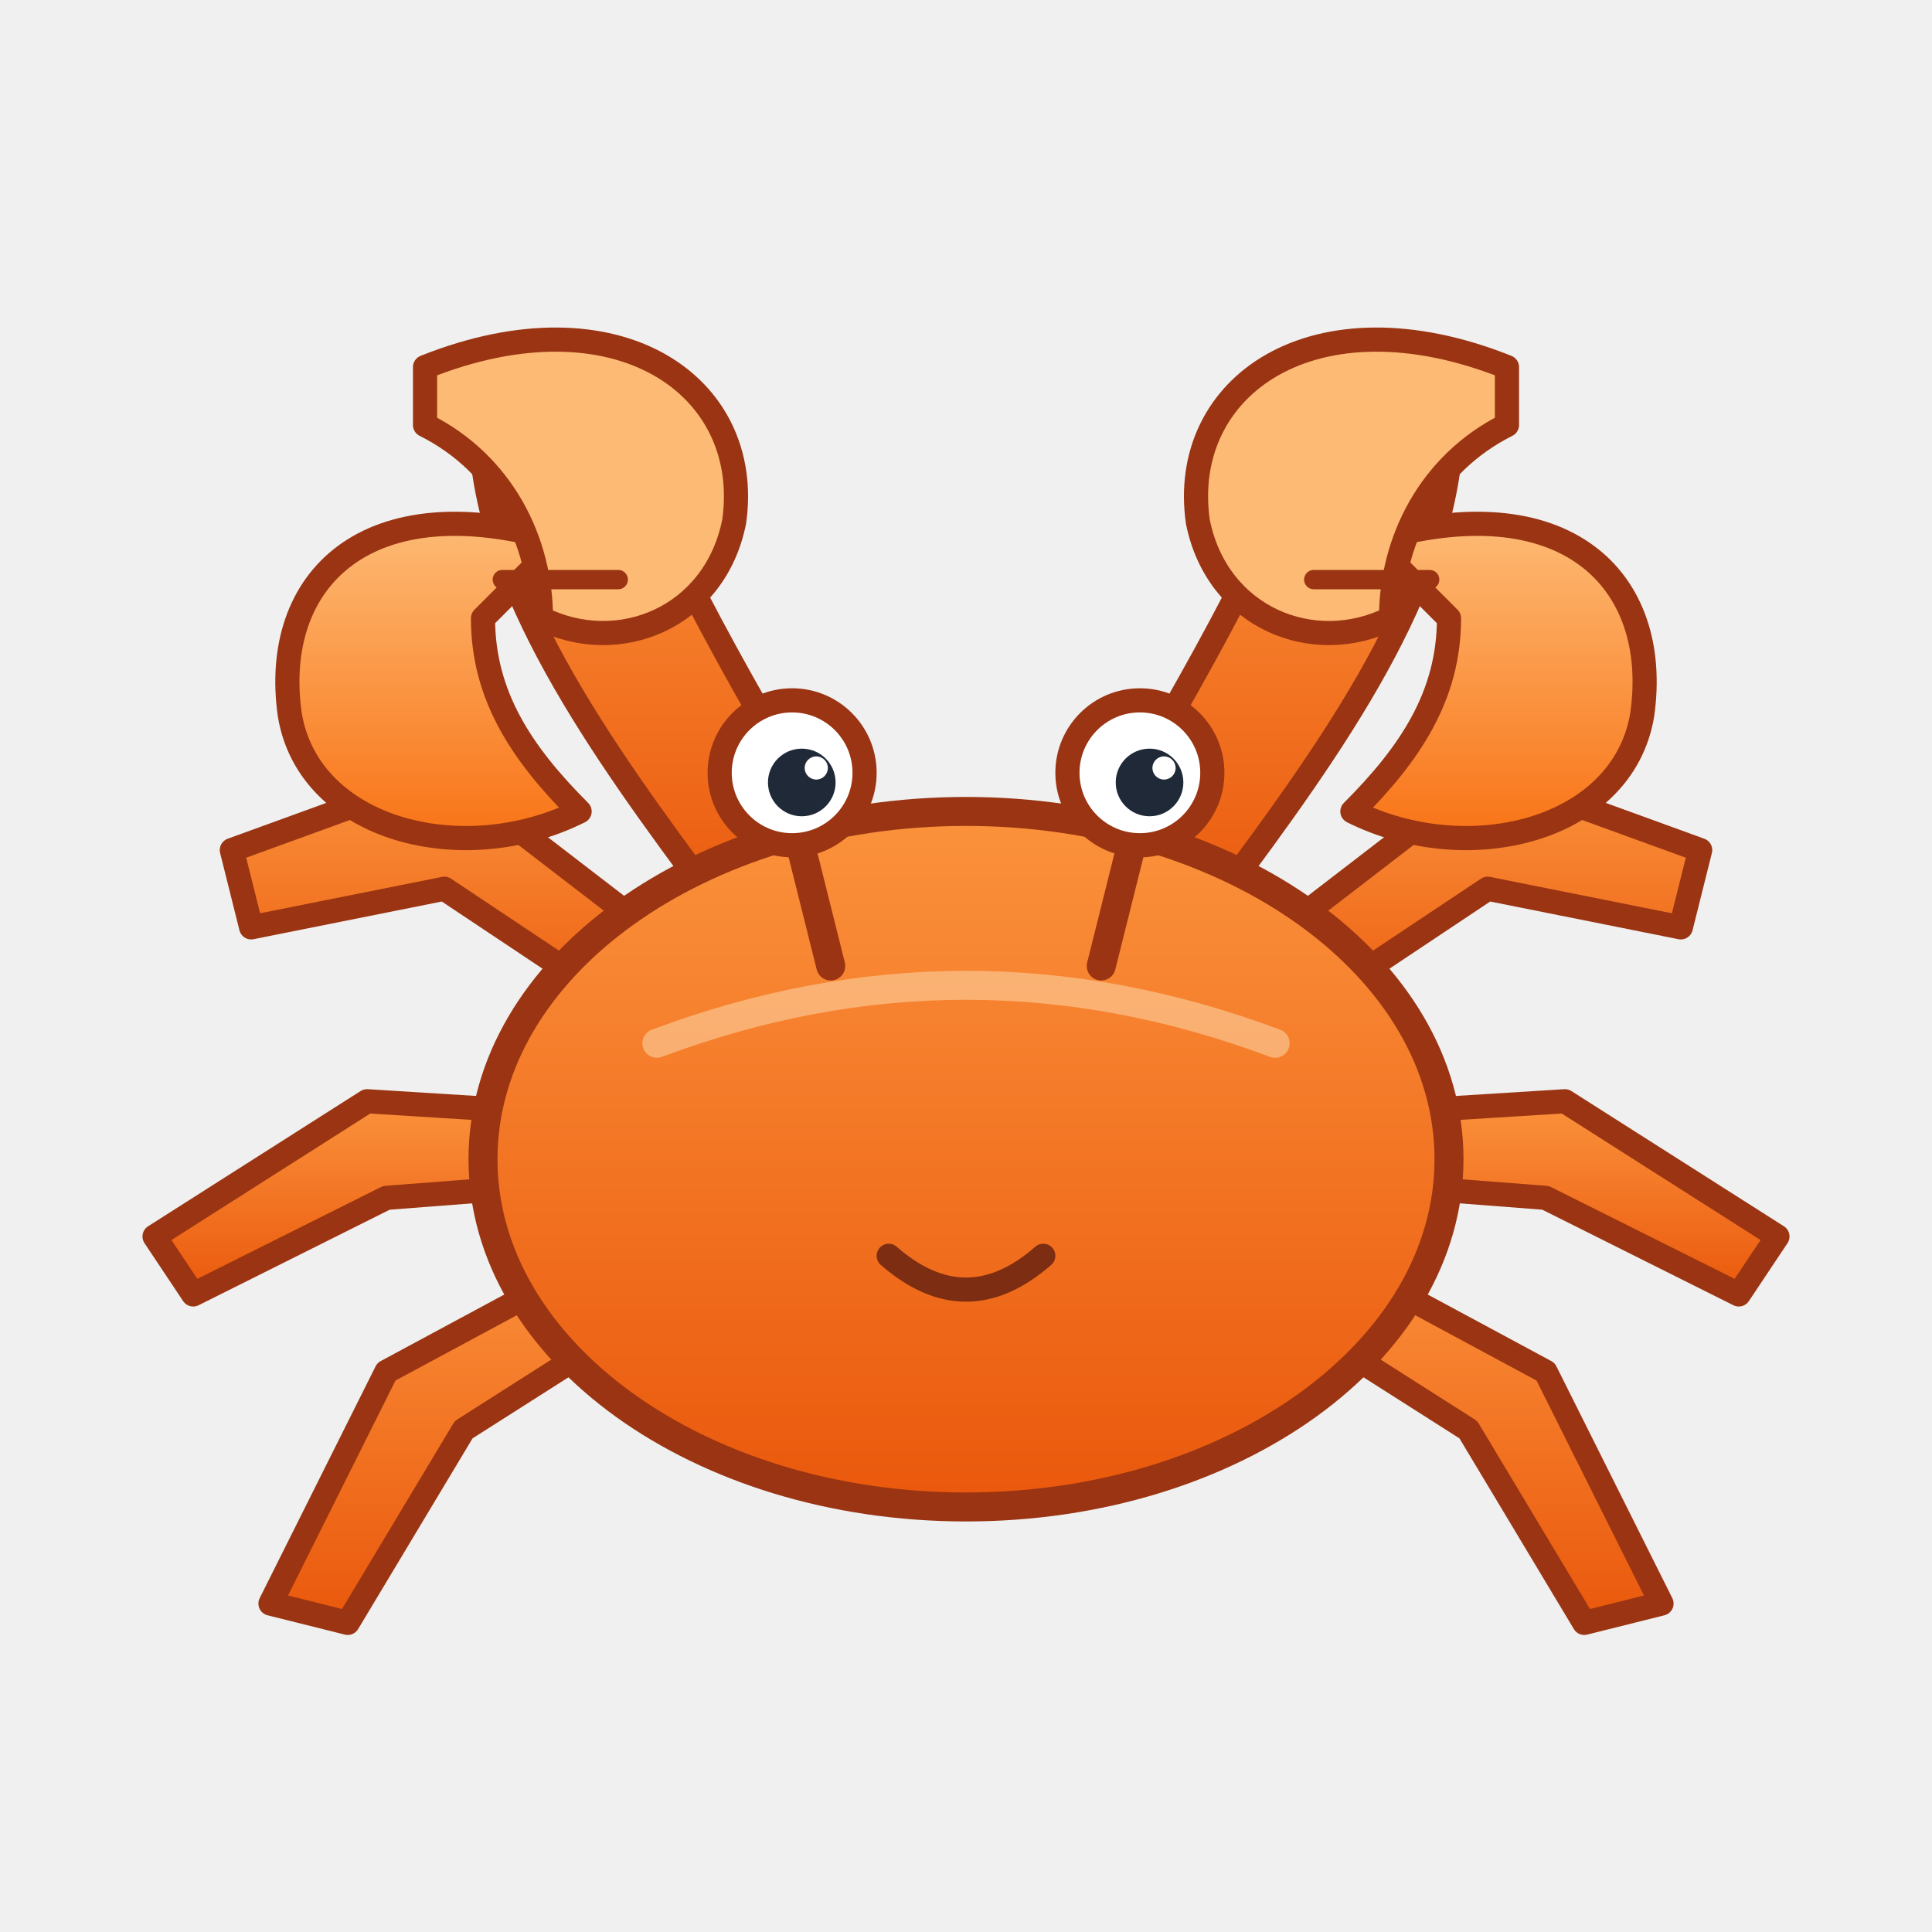
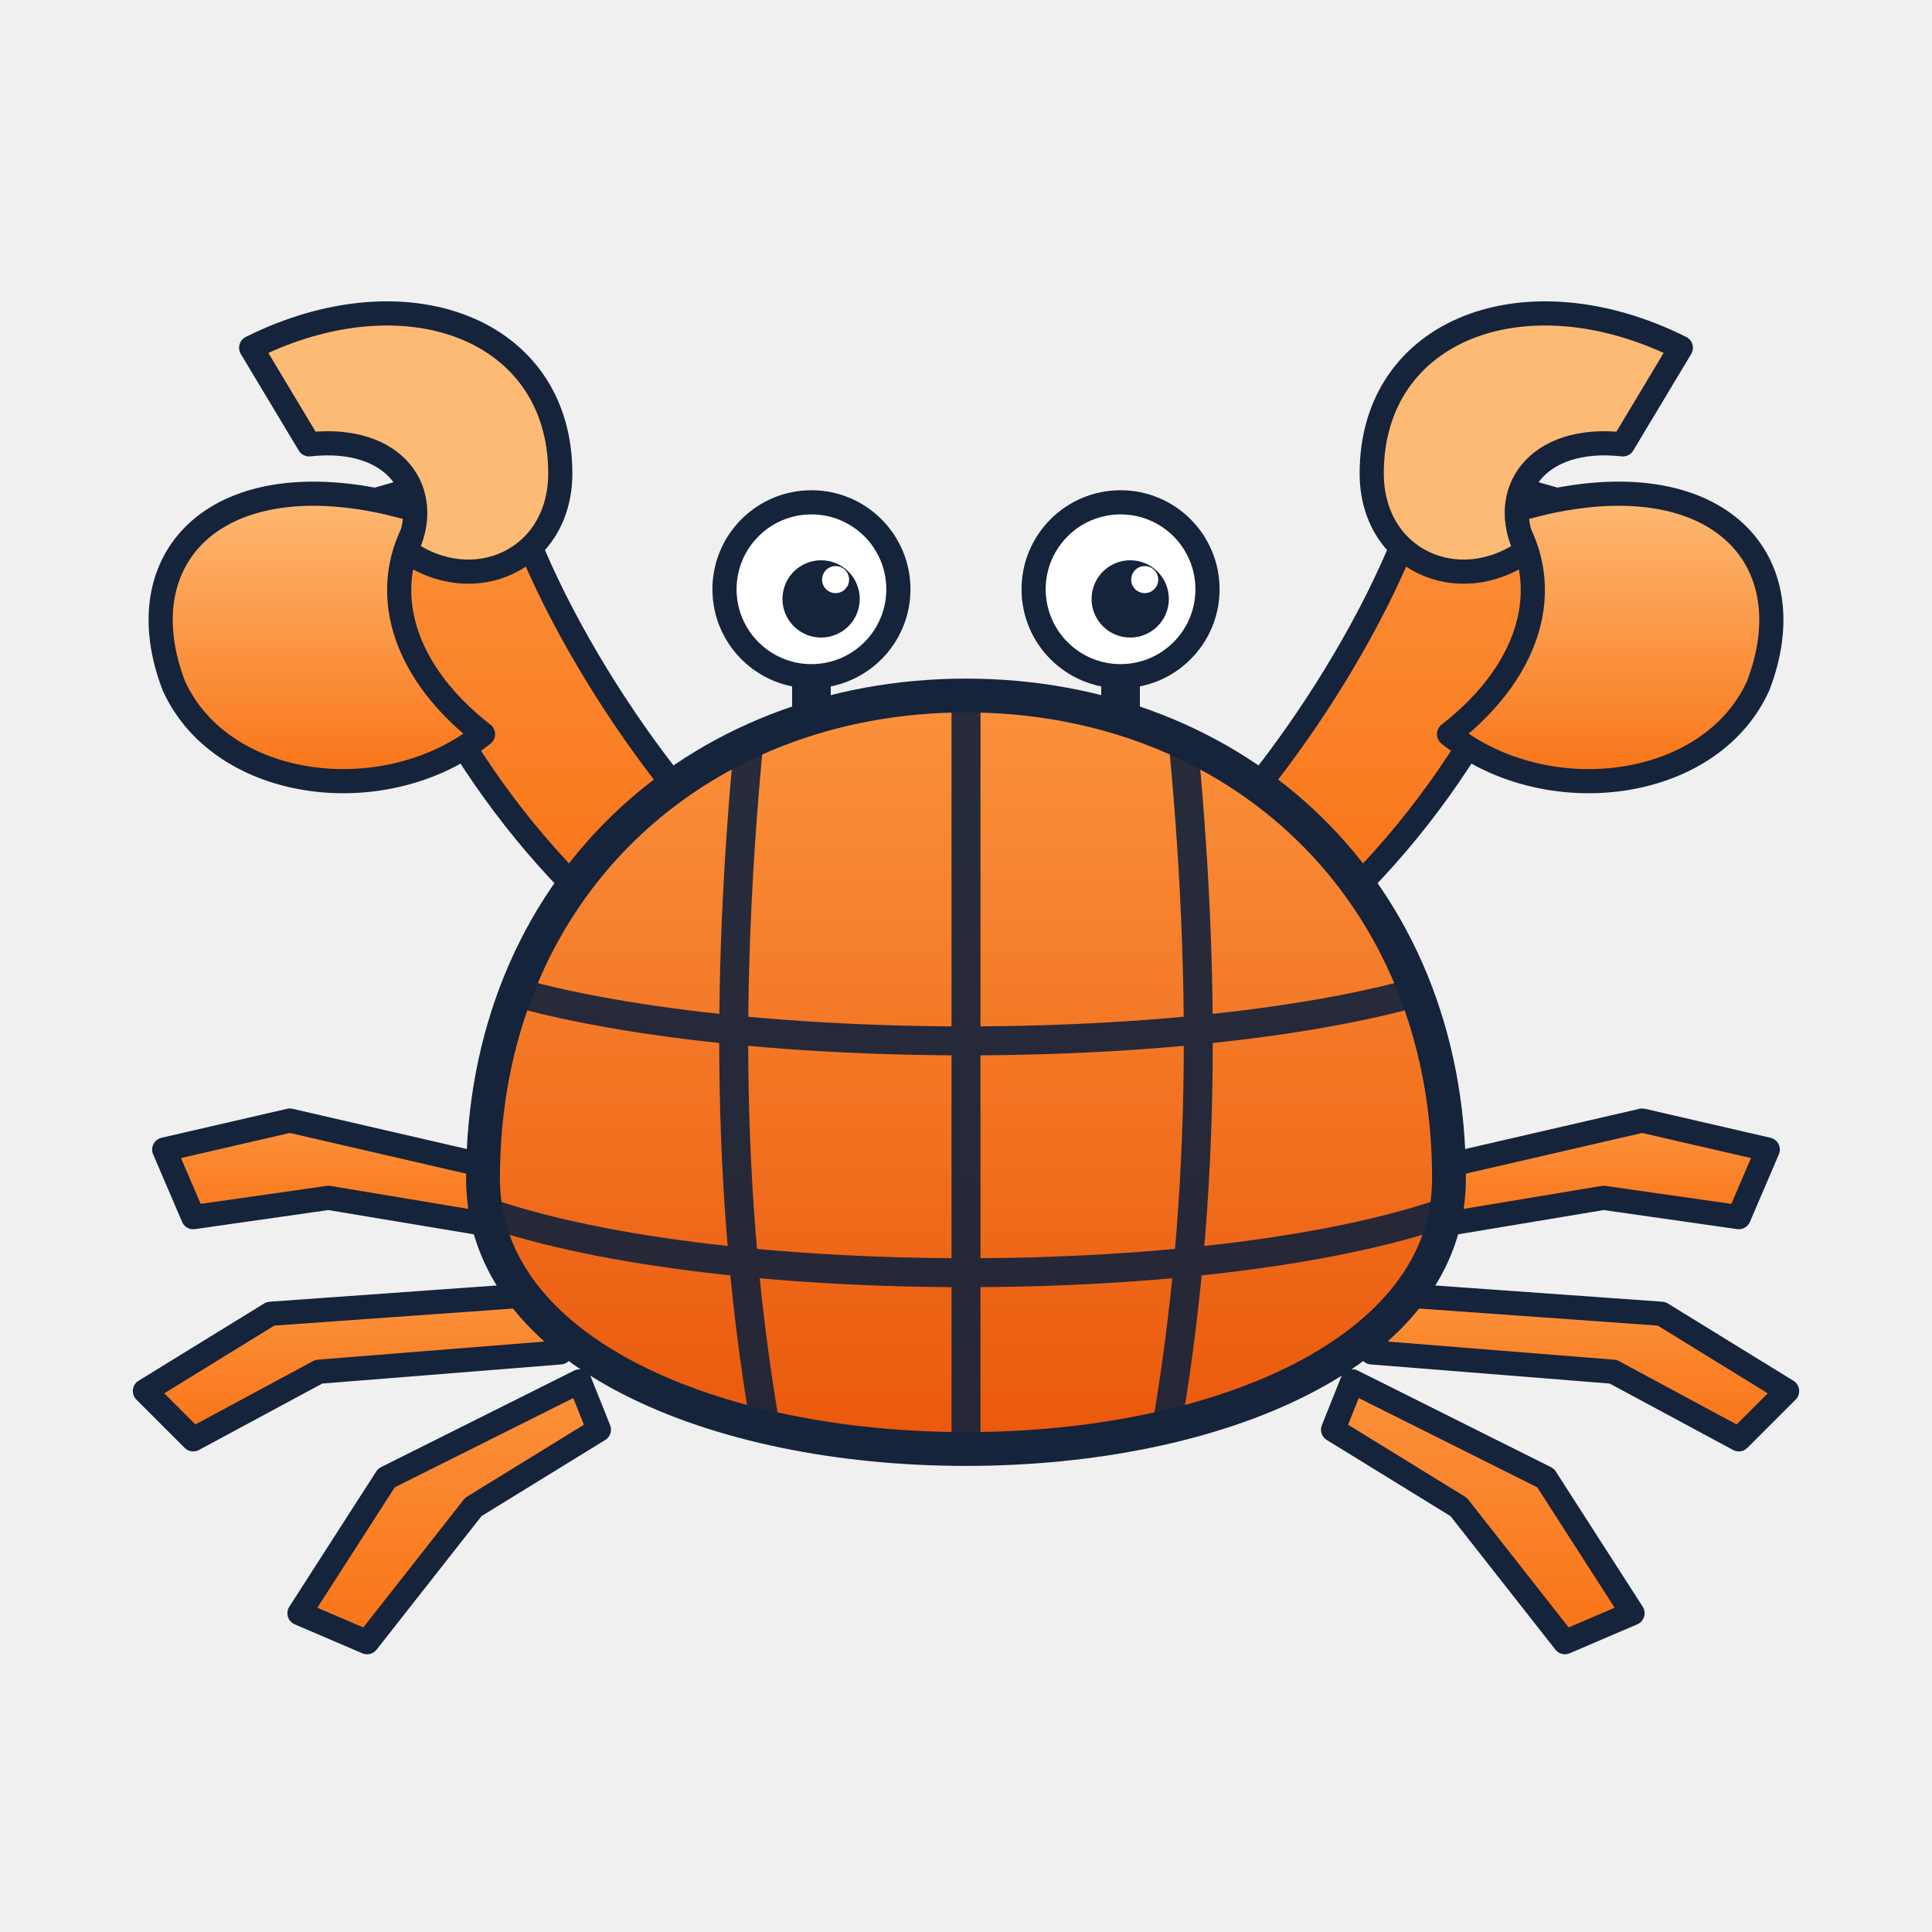
<svg xmlns="http://www.w3.org/2000/svg" viewBox="0 0 200 200" fill="none">
  <defs>
    <linearGradient id="body" x1="0" y1="0" x2="0" y2="1">
      <stop offset="0" stop-color="#FB923C" />
      <stop offset="1" stop-color="#EA580C" />
    </linearGradient>
+     <linearGradient id="limb" x1="0" y1="0" x2="0" y2="1">
+       <stop offset="0" stop-color="#FB923C" />
+       <stop offset="1" stop-color="#F97316" />
+     </linearGradient>
    <linearGradient id="claw" x1="0" y1="0" x2="0" y2="1">
      <stop offset="0" stop-color="#FDBA74" />
      <stop offset="1" stop-color="#F97316" />
    </linearGradient>
-     <linearGradient id="leg" x1="0" y1="0" x2="0" y2="1">
-       <stop offset="0" stop-color="#FB923C" />
-       <stop offset="1" stop-color="#EA580C" />
-     </linearGradient>
+     <clipPath id="shellClip">
+       <path d="M50,122 C50,92 72,72 100,72 C128,72 150,92 150,122 C150,140 126,150 100,150 C74,150 50,140 50,122 Z" />
+     </clipPath>
  </defs>
-   <g fill="url(#leg)" stroke="#9A3412" stroke-width="2.5" stroke-linejoin="round" stroke-linecap="round">
-     <path d="M70 108 L46 92 L26 96 L24 88 L46 80 L72 100 Z" />
-     <path d="M66 122 L40 124 L20 134 L16 128 L38 114 L70 116 Z" />
-     <path d="M70 134 L48 148 L36 168 L28 166 L40 142 L66 128 Z" />
+   <g fill="url(#limb)" stroke="#15233B" stroke-width="2.5" stroke-linejoin="round" stroke-linecap="round">
+     <path d="M56,122 L30,116 L17,119 L20,126 L34,124 L58,128 Z" />
+     <path d="M56,134 L28,136 L15,144 L20,149 L33,142 L58,140 Z" />
+     <path d="M60,143 L40,153 L31,167 L38,170 L49,156 L62,148 Z" />
+     <path d="M144,122 L170,116 L183,119 L180,126 L166,124 L142,128 Z" />
+     <path d="M144,134 L172,136 L185,144 L180,149 L167,142 L142,140 Z" />
+     <path d="M140,143 L160,153 L169,167 L162,170 L151,156 L138,148 Z" />
  </g>
-   <g fill="url(#leg)" stroke="#9A3412" stroke-width="2.5" stroke-linejoin="round" stroke-linecap="round">
-     <path d="M130 108 L154 92 L174 96 L176 88 L154 80 L128 100 Z" />
-     <path d="M134 122 L160 124 L180 134 L184 128 L162 114 L130 116 Z" />
-     <path d="M130 134 L152 148 L164 168 L172 166 L160 142 L134 128 Z" />
+   <path d="M64,96 C50,84 40,66 38,52 L52,48 C56,64 70,84 80,92 Z" fill="url(#limb)" stroke="#15233B" stroke-width="2.5" stroke-linejoin="round" />
+   <path d="M40,52 C22,48 13,58 18,71 C23,82 40,84 50,76 C41,69 39,60 44,53 Z" fill="url(#claw)" stroke="#15233B" stroke-width="2.5" stroke-linejoin="round" />
+   <path d="M26,36 C42,28 58,34 58,49 C58,58 49,62 42,57 C45,51 41,45 32,46 Z" fill="#FDBA74" stroke="#15233B" stroke-width="2.5" stroke-linejoin="round" />
+   <path d="M136,96 C150,84 160,66 162,52 L148,48 C144,64 130,84 120,92 Z" fill="url(#limb)" stroke="#15233B" stroke-width="2.5" stroke-linejoin="round" />
+   <path d="M160,52 C178,48 187,58 182,71 C177,82 160,84 150,76 C159,69 161,60 156,53 Z" fill="url(#claw)" stroke="#15233B" stroke-width="2.5" stroke-linejoin="round" />
+   <path d="M174,36 C158,28 142,34 142,49 C142,58 151,62 158,57 C155,51 159,45 168,46 Z" fill="#FDBA74" stroke="#15233B" stroke-width="2.5" stroke-linejoin="round" />
+   <g stroke="#15233B" stroke-width="4" stroke-linecap="round">
+     <path d="M84,74 L84,62" />
+     <path d="M116,74 L116,62" />
  </g>
-   <path d="M76 96 C 64 80, 52 64, 50 48 L 64 44 C 70 60, 80 76, 88 90 Z" fill="url(#leg)" stroke="#9A3412" stroke-width="2.5" stroke-linejoin="round" />
-   <path d="M124 96 C 136 80, 148 64, 150 48 L 136 44 C 130 60, 120 76, 112 90 Z" fill="url(#leg)" stroke="#9A3412" stroke-width="2.5" stroke-linejoin="round" />
-   <g>
-     <path d="M58 56 C 38 50, 28 60, 30 74 C 32 86, 48 90, 60 84 C 54 78, 50 72, 50 64 Z" fill="url(#claw)" stroke="#9A3412" stroke-width="2.5" stroke-linejoin="round" />
-     <path d="M44 38 C 64 30, 78 40, 76 54 C 74 64, 64 68, 56 64 C 56 56, 52 48, 44 44 Z" fill="#FDBA74" stroke="#9A3412" stroke-width="2.5" stroke-linejoin="round" />
-     <path d="M52 60 C 56 60, 60 60, 64 60" stroke="#9A3412" stroke-width="2" stroke-linecap="round" fill="none" />
+   <path d="M50,122 C50,92 72,72 100,72 C128,72 150,92 150,122 C150,140 126,150 100,150 C74,150 50,140 50,122 Z" fill="url(#body)" stroke="#15233B" stroke-width="3.5" />
+   <g clip-path="url(#shellClip)" stroke="#15233B" stroke-width="3" fill="none" stroke-linecap="round" opacity="0.92">
+     <path d="M78,72 C75,100 75,126 80,152" />
+     <path d="M100,71 L100,152" />
+     <path d="M122,72 C125,100 125,126 120,152" />
+     <path d="M48,101 C72,110 128,110 152,101" />
+     <path d="M49,125 C73,134 127,134 151,125" />
  </g>
-   <g>
-     <path d="M142 56 C 162 50, 172 60, 170 74 C 168 86, 152 90, 140 84 C 146 78, 150 72, 150 64 Z" fill="url(#claw)" stroke="#9A3412" stroke-width="2.5" stroke-linejoin="round" />
-     <path d="M156 38 C 136 30, 122 40, 124 54 C 126 64, 136 68, 144 64 C 144 56, 148 48, 156 44 Z" fill="#FDBA74" stroke="#9A3412" stroke-width="2.5" stroke-linejoin="round" />
-     <path d="M148 60 C 144 60, 140 60, 136 60" stroke="#9A3412" stroke-width="2" stroke-linecap="round" fill="none" />
-   </g>
-   <ellipse cx="100" cy="120" rx="50" ry="36" fill="url(#body)" stroke="#9A3412" stroke-width="3" />
-   <path d="M68 108 Q100 96 132 108" stroke="#FED7AA" stroke-width="3" stroke-linecap="round" fill="none" opacity="0.55" />
-   <g stroke="#9A3412" stroke-width="3" stroke-linecap="round">
-     <path d="M86 100 L82 84" />
-     <path d="M114 100 L118 84" />
-   </g>
-   <circle cx="82" cy="80" r="7.5" fill="#fff" stroke="#9A3412" stroke-width="2.5" />
-   <circle cx="118" cy="80" r="7.5" fill="#fff" stroke="#9A3412" stroke-width="2.5" />
-   <circle cx="83" cy="81" r="3.5" fill="#1F2937" />
-   <circle cx="119" cy="81" r="3.5" fill="#1F2937" />
-   <circle cx="84.5" cy="79.5" r="1.2" fill="#fff" />
-   <circle cx="120.5" cy="79.5" r="1.2" fill="#fff" />
-   <path d="M92 130 Q100 137 108 130" stroke="#7C2D12" stroke-width="2.5" stroke-linecap="round" fill="none" />
+   <circle cx="84" cy="61" r="9" fill="#fff" stroke="#15233B" stroke-width="2.5" />
+   <circle cx="116" cy="61" r="9" fill="#fff" stroke="#15233B" stroke-width="2.5" />
+   <circle cx="85" cy="62" r="4" fill="#15233B" />
+   <circle cx="117" cy="62" r="4" fill="#15233B" />
+   <circle cx="86.5" cy="60" r="1.4" fill="#fff" />
+   <circle cx="118.5" cy="60" r="1.4" fill="#fff" />
</svg>
